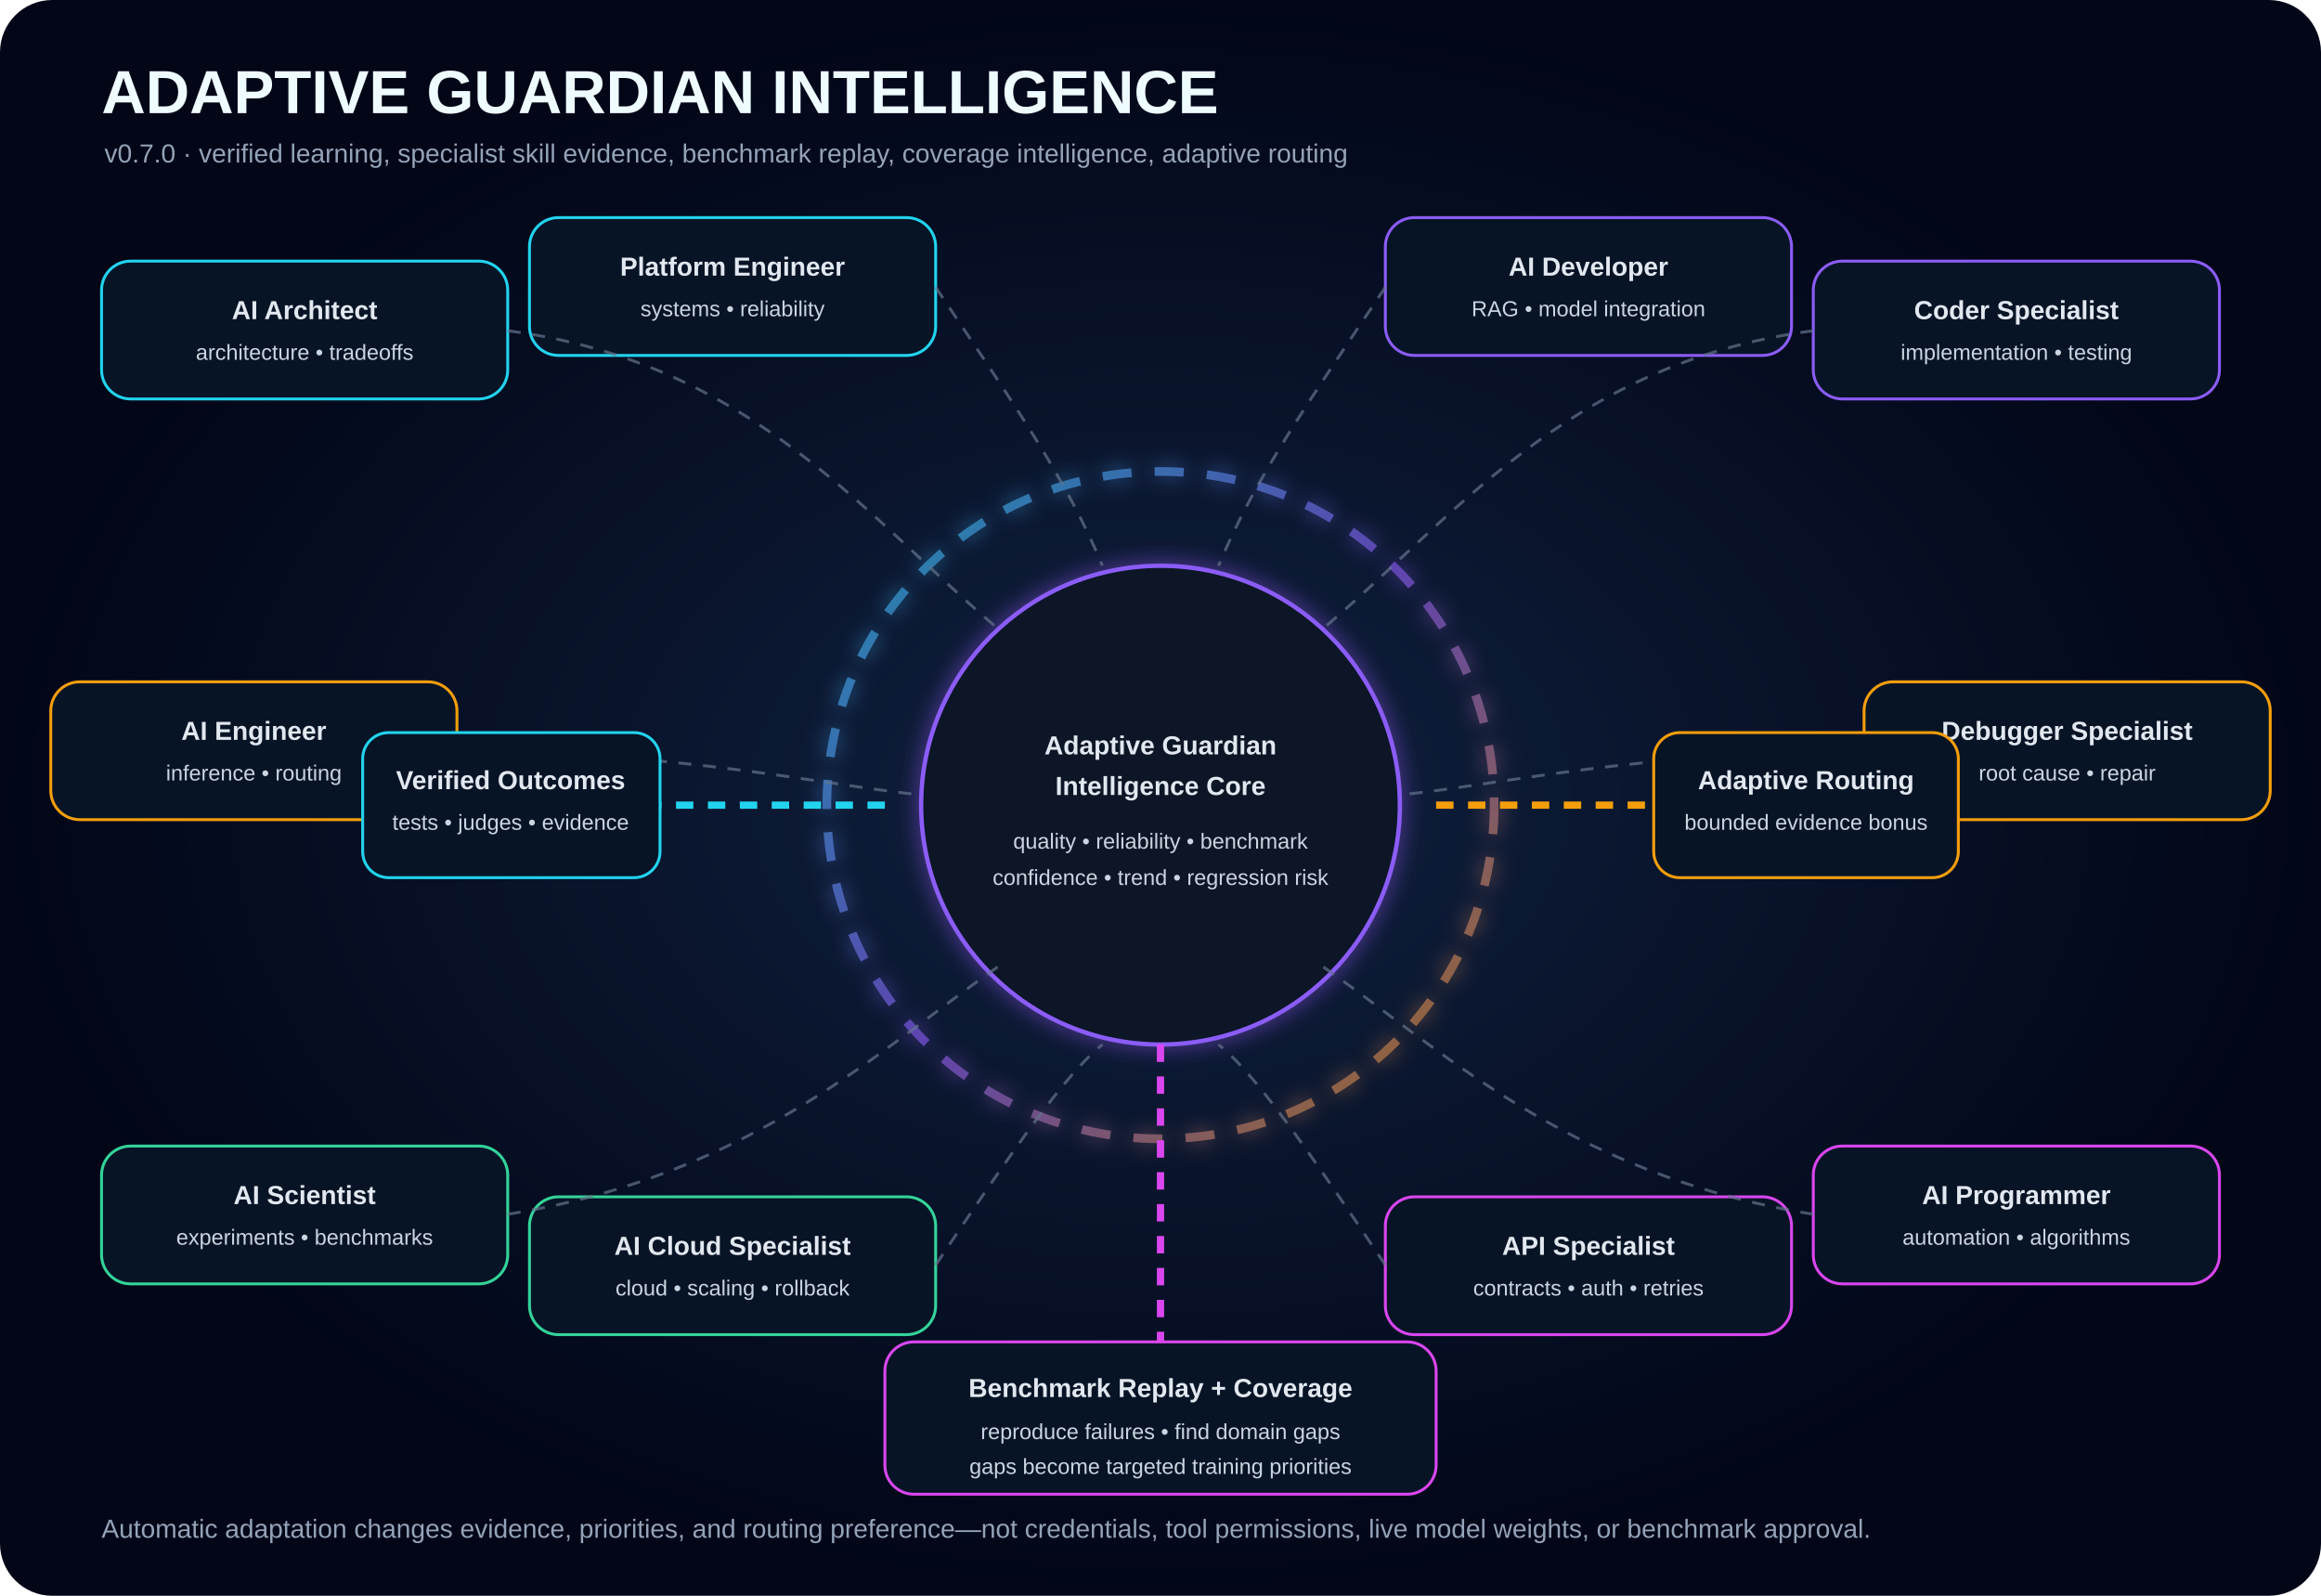
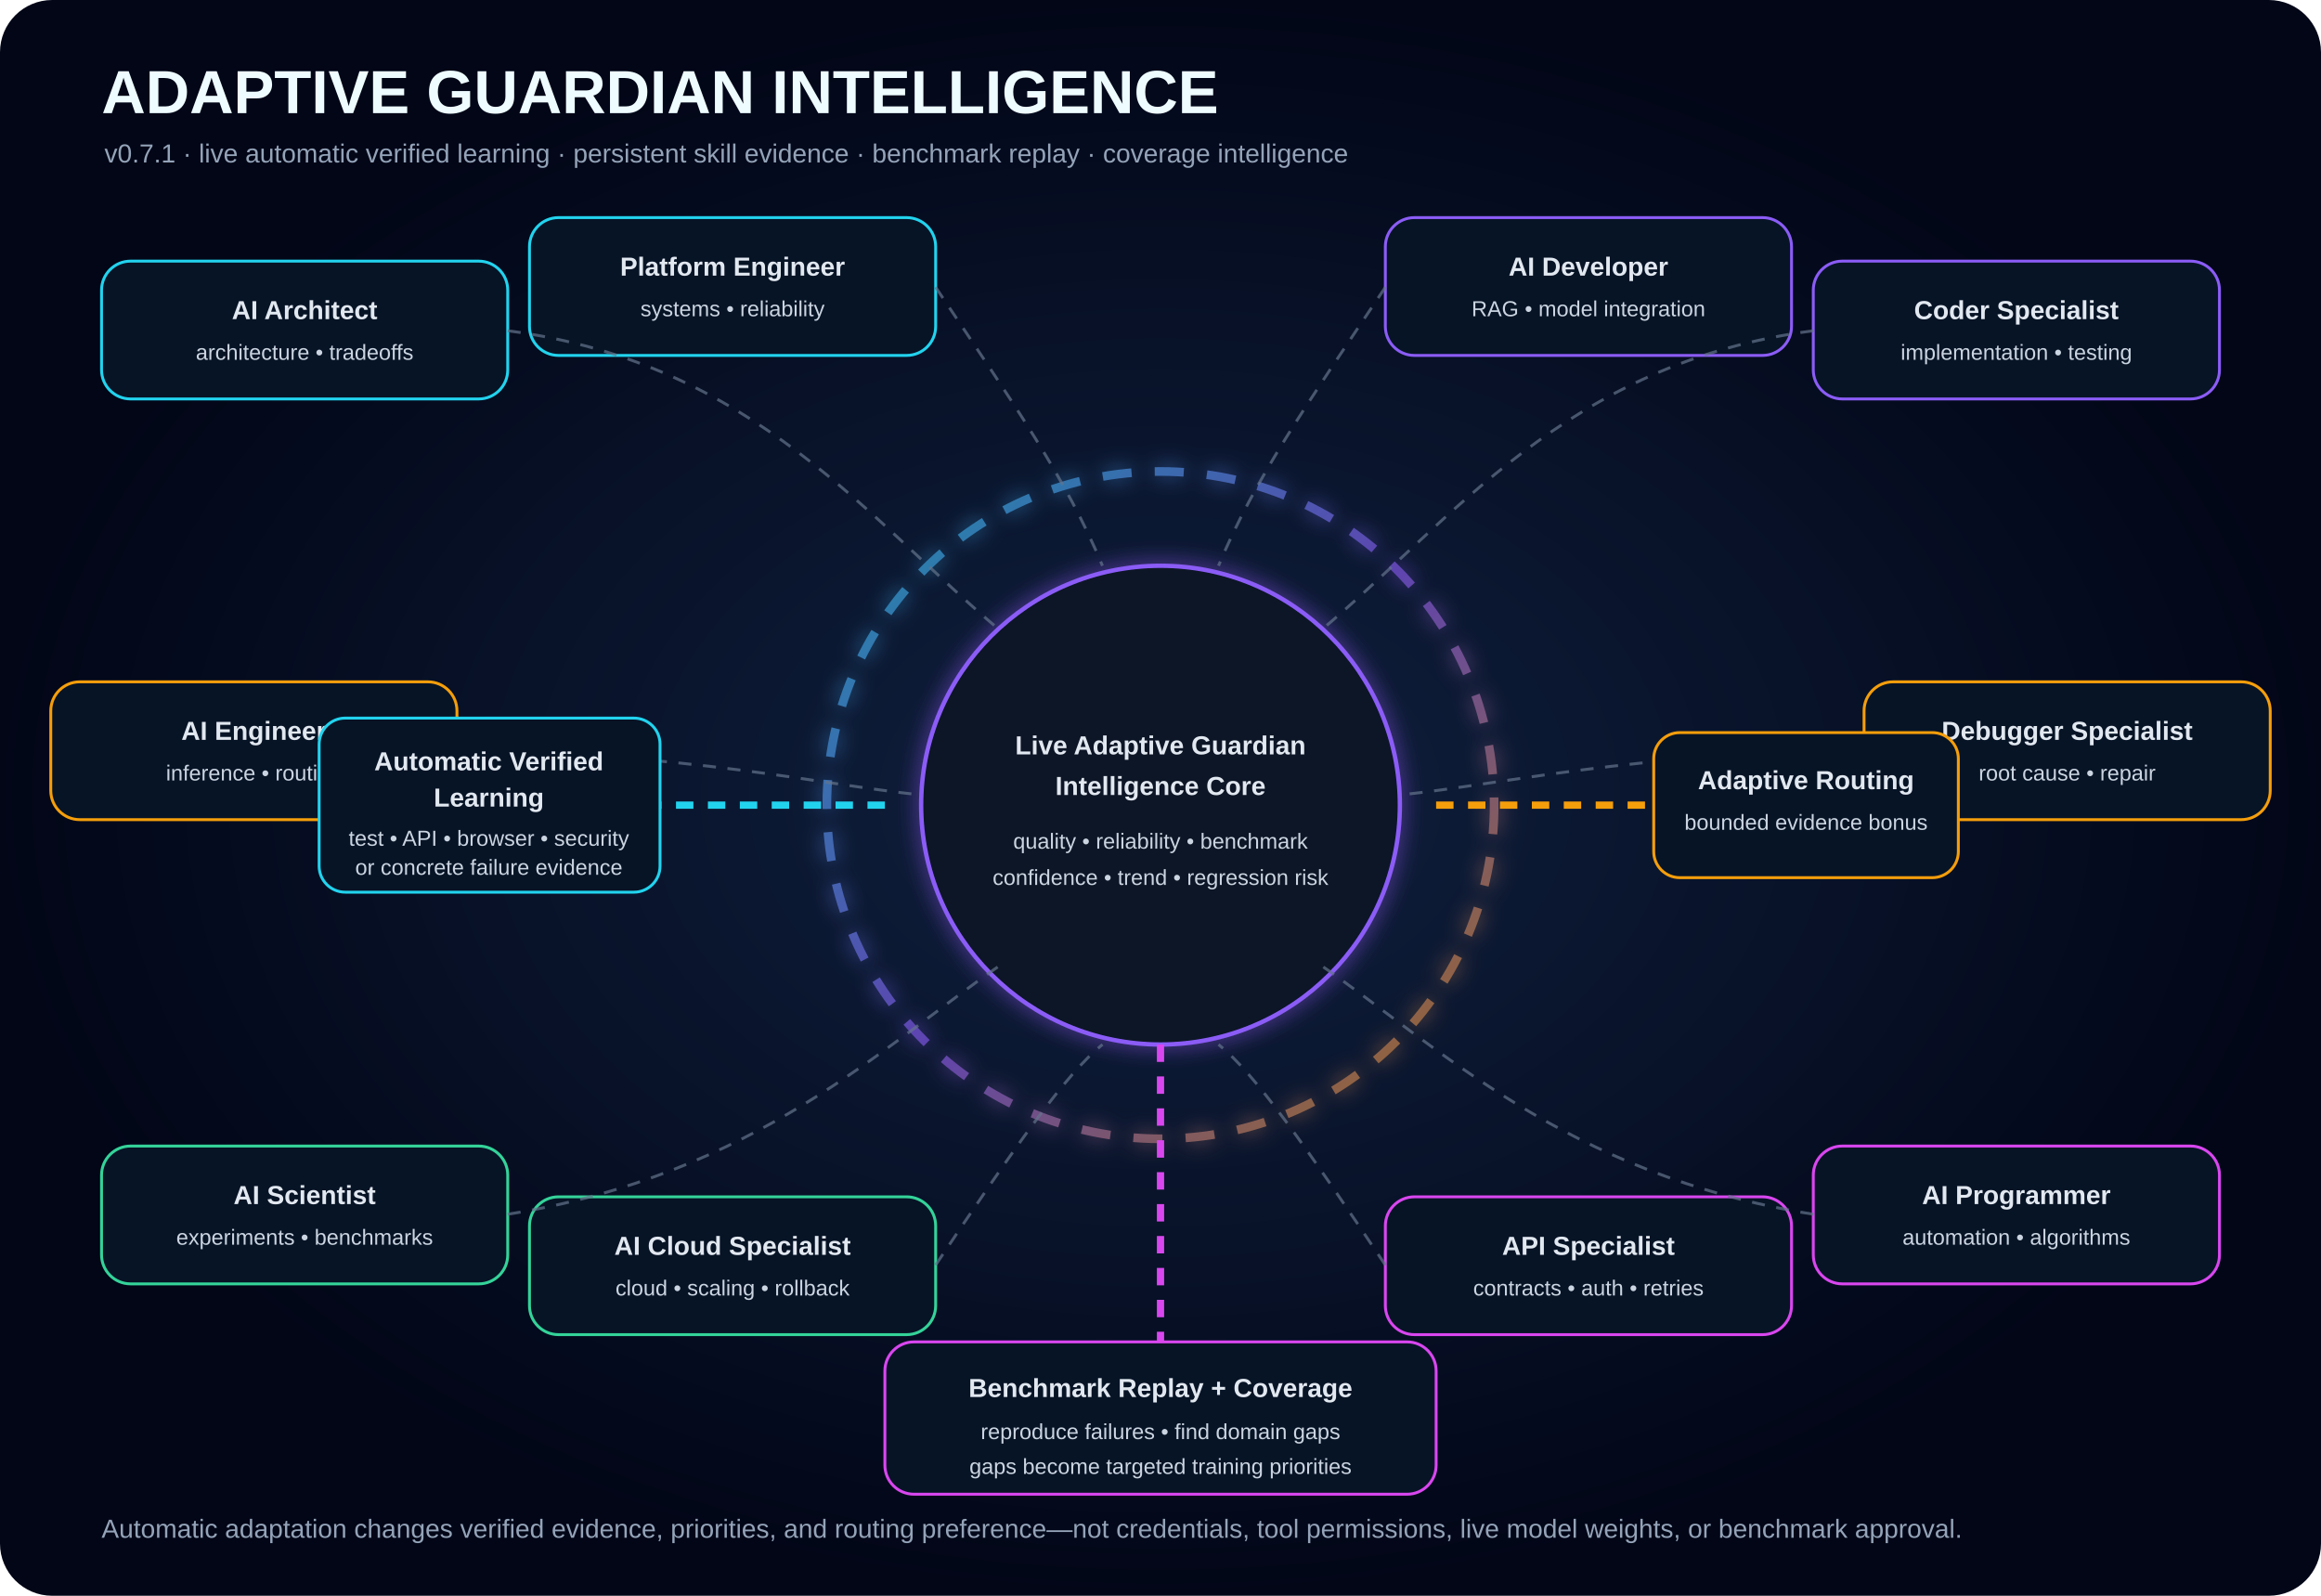
<svg xmlns="http://www.w3.org/2000/svg" width="1600" height="1100" viewBox="0 0 1600 1100" role="img" aria-labelledby="title desc">
  <defs>
    <radialGradient id="bg">
      <stop stop-color="#10213f" />
      <stop offset="1" stop-color="#020617" />
    </radialGradient>
    <linearGradient id="ring" x1="0" y1="0" x2="1" y2="1">
      <stop stop-color="#22d3ee" />
      <stop offset=".5" stop-color="#8b5cf6" />
      <stop offset="1" stop-color="#f59e0b" />
    </linearGradient>
    <filter id="glow">
      <feGaussianBlur stdDeviation="7" result="b" />
      <feMerge>
        <feMergeNode in="b" />
        <feMergeNode in="SourceGraphic" />
      </feMerge>
    </filter>
    <style>
      .h{font:800 42px Arial,sans-serif;fill:#eefcff}.s{font:18px Arial,sans-serif;fill:#94a3b8}.l{font:700 18px Arial,sans-serif;fill:#e2e8f0}.t{font:15px Arial,sans-serif;fill:#cbd5e1}.node{fill:#071426;stroke-width:2}.cyan{stroke:#22d3ee}.violet{stroke:#8b5cf6}.amber{stroke:#f59e0b}.green{stroke:#34d399}.pink{stroke:#d946ef}
    </style>
  </defs>
  <rect width="1600" height="1100" rx="36" fill="url(#bg)" />
  <text x="70" y="78" class="h">ADAPTIVE GUARDIAN INTELLIGENCE</text>
-   <text x="72" y="112" class="s">v0.7.0 · verified learning, specialist skill evidence, benchmark replay, coverage intelligence, adaptive routing</text>
+   <text x="72" y="112" class="s">v0.7.1 · live automatic verified learning · persistent skill evidence · benchmark replay · coverage intelligence</text>
  <circle cx="800" cy="555" r="230" fill="none" stroke="url(#ring)" stroke-width="6" stroke-dasharray="20 16" opacity=".65" filter="url(#glow)">
    <animateTransform attributeName="transform" type="rotate" from="0 800 555" to="360 800 555" dur="18s" repeatCount="indefinite" />
  </circle>
  <circle cx="800" cy="555" r="165" fill="#081426" stroke="#8b5cf6" stroke-width="3" filter="url(#glow)" />
-   <text x="800" y="520" class="l" text-anchor="middle">Adaptive Guardian</text>
+   <text x="800" y="520" class="l" text-anchor="middle">Live Adaptive Guardian</text>
  <text x="800" y="548" class="l" text-anchor="middle">Intelligence Core</text>
  <text x="800" y="585" class="t" text-anchor="middle">quality • reliability • benchmark</text>
  <text x="800" y="610" class="t" text-anchor="middle">confidence • trend • regression risk</text>
  <g text-anchor="middle">
    <g transform="translate(70 180)">
      <rect class="node cyan" width="280" height="95" rx="20" />
      <text x="140" y="40" class="l">AI Architect</text>
      <text x="140" y="68" class="t">architecture • tradeoffs</text>
    </g>
    <g transform="translate(365 150)">
      <rect class="node cyan" width="280" height="95" rx="20" />
      <text x="140" y="40" class="l">Platform Engineer</text>
      <text x="140" y="68" class="t">systems • reliability</text>
    </g>
    <g transform="translate(955 150)">
      <rect class="node violet" width="280" height="95" rx="20" />
      <text x="140" y="40" class="l">AI Developer</text>
      <text x="140" y="68" class="t">RAG • model integration</text>
    </g>
    <g transform="translate(1250 180)">
      <rect class="node violet" width="280" height="95" rx="20" />
      <text x="140" y="40" class="l">Coder Specialist</text>
      <text x="140" y="68" class="t">implementation • testing</text>
    </g>
    <g transform="translate(35 470)">
      <rect class="node amber" width="280" height="95" rx="20" />
      <text x="140" y="40" class="l">AI Engineer</text>
      <text x="140" y="68" class="t">inference • routing</text>
    </g>
    <g transform="translate(1285 470)">
      <rect class="node amber" width="280" height="95" rx="20" />
      <text x="140" y="40" class="l">Debugger Specialist</text>
      <text x="140" y="68" class="t">root cause • repair</text>
    </g>
    <g transform="translate(70 790)">
      <rect class="node green" width="280" height="95" rx="20" />
      <text x="140" y="40" class="l">AI Scientist</text>
      <text x="140" y="68" class="t">experiments • benchmarks</text>
    </g>
    <g transform="translate(365 825)">
      <rect class="node green" width="280" height="95" rx="20" />
      <text x="140" y="40" class="l">AI Cloud Specialist</text>
      <text x="140" y="68" class="t">cloud • scaling • rollback</text>
    </g>
    <g transform="translate(955 825)">
      <rect class="node pink" width="280" height="95" rx="20" />
      <text x="140" y="40" class="l">API Specialist</text>
      <text x="140" y="68" class="t">contracts • auth • retries</text>
    </g>
    <g transform="translate(1250 790)">
      <rect class="node pink" width="280" height="95" rx="20" />
      <text x="140" y="40" class="l">AI Programmer</text>
      <text x="140" y="68" class="t">automation • algorithms</text>
    </g>
  </g>
  <g fill="none" stroke="#64748b" stroke-width="2" stroke-dasharray="9 8" opacity=".7">
    <path d="M350 228 C520 250 600 360 690 435" />
    <path d="M645 198 C700 280 735 330 760 390" />
    <path d="M955 198 C900 280 865 330 840 390" />
    <path d="M1250 228 C1080 250 1000 360 910 435" />
    <path d="M315 517 C480 520 560 540 635 548" />
    <path d="M1285 517 C1120 520 1040 540 965 548" />
    <path d="M350 837 C520 810 610 720 690 665" />
    <path d="M645 872 C700 790 735 740 760 720" />
    <path d="M955 872 C900 790 865 740 840 720" />
    <path d="M1250 837 C1080 810 990 720 910 665" />
  </g>
  <path d="M610 555 H455" stroke="#22d3ee" stroke-width="5" stroke-dasharray="12 10">
    <animate attributeName="stroke-dashoffset" values="0;-44" dur="1.4s" repeatCount="indefinite" />
  </path>
-   <g transform="translate(250 505)">
-     <rect class="node cyan" width="205" height="100" rx="18" />
-     <text x="102" y="39" class="l" text-anchor="middle">Verified Outcomes</text>
-     <text x="102" y="67" class="t" text-anchor="middle">tests • judges • evidence</text>
+   <g transform="translate(220 495)">
+     <rect class="node cyan" width="235" height="120" rx="18" />
+     <text x="117" y="36" class="l" text-anchor="middle">Automatic Verified</text>
+     <text x="117" y="61" class="l" text-anchor="middle">Learning</text>
+     <text x="117" y="88" class="t" text-anchor="middle">test • API • browser • security</text>
+     <text x="117" y="108" class="t" text-anchor="middle">or concrete failure evidence</text>
  </g>
  <path d="M990 555 H1140" stroke="#f59e0b" stroke-width="5" stroke-dasharray="12 10">
    <animate attributeName="stroke-dashoffset" values="0;-44" dur="1.6s" repeatCount="indefinite" />
  </path>
  <g transform="translate(1140 505)">
    <rect class="node amber" width="210" height="100" rx="18" />
    <text x="105" y="39" class="l" text-anchor="middle">Adaptive Routing</text>
    <text x="105" y="67" class="t" text-anchor="middle">bounded evidence bonus</text>
  </g>
  <g transform="translate(610 925)">
    <rect class="node pink" width="380" height="105" rx="20" />
    <text x="190" y="38" class="l" text-anchor="middle">Benchmark Replay + Coverage</text>
    <text x="190" y="67" class="t" text-anchor="middle">reproduce failures • find domain gaps</text>
    <text x="190" y="91" class="t" text-anchor="middle">gaps become targeted training priorities</text>
  </g>
  <path d="M800 720 V925" stroke="#d946ef" stroke-width="5" stroke-dasharray="12 10">
    <animate attributeName="stroke-dashoffset" values="0;-44" dur="1.8s" repeatCount="indefinite" />
  </path>
-   <text x="70" y="1060" class="s">Automatic adaptation changes evidence, priorities, and routing preference—not credentials, tool permissions, live model weights, or benchmark approval.</text>
+   <text x="70" y="1060" class="s">Automatic adaptation changes verified evidence, priorities, and routing preference—not credentials, tool permissions, live model weights, or benchmark approval.</text>
</svg>
